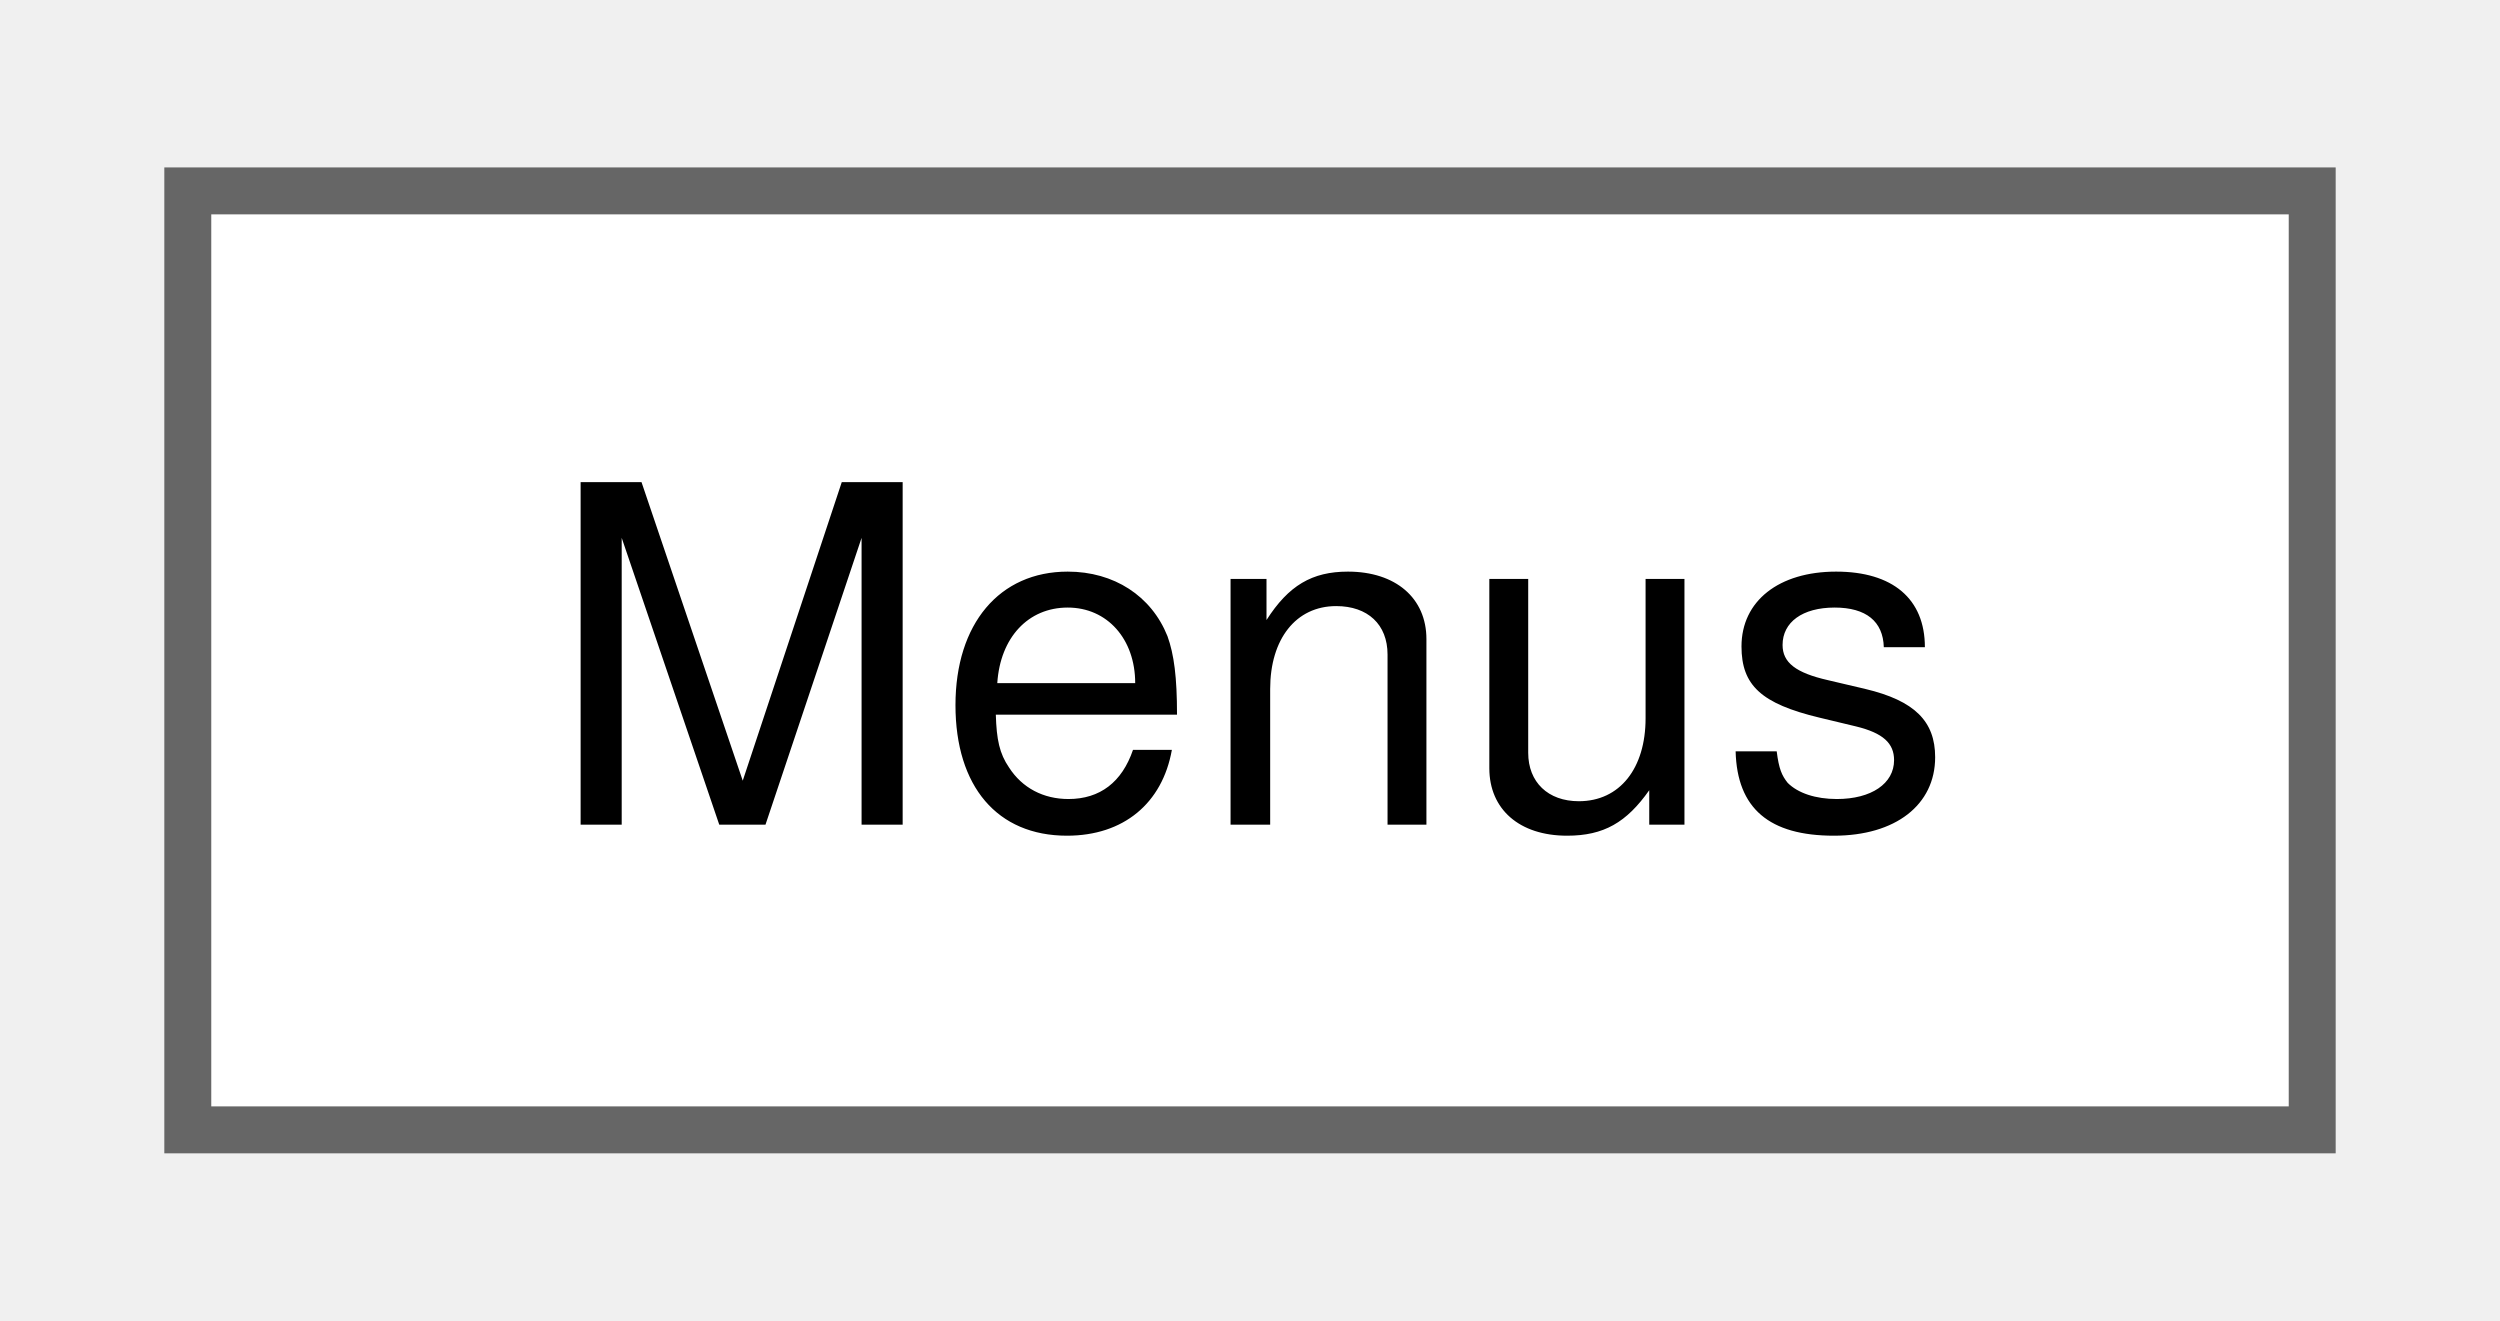
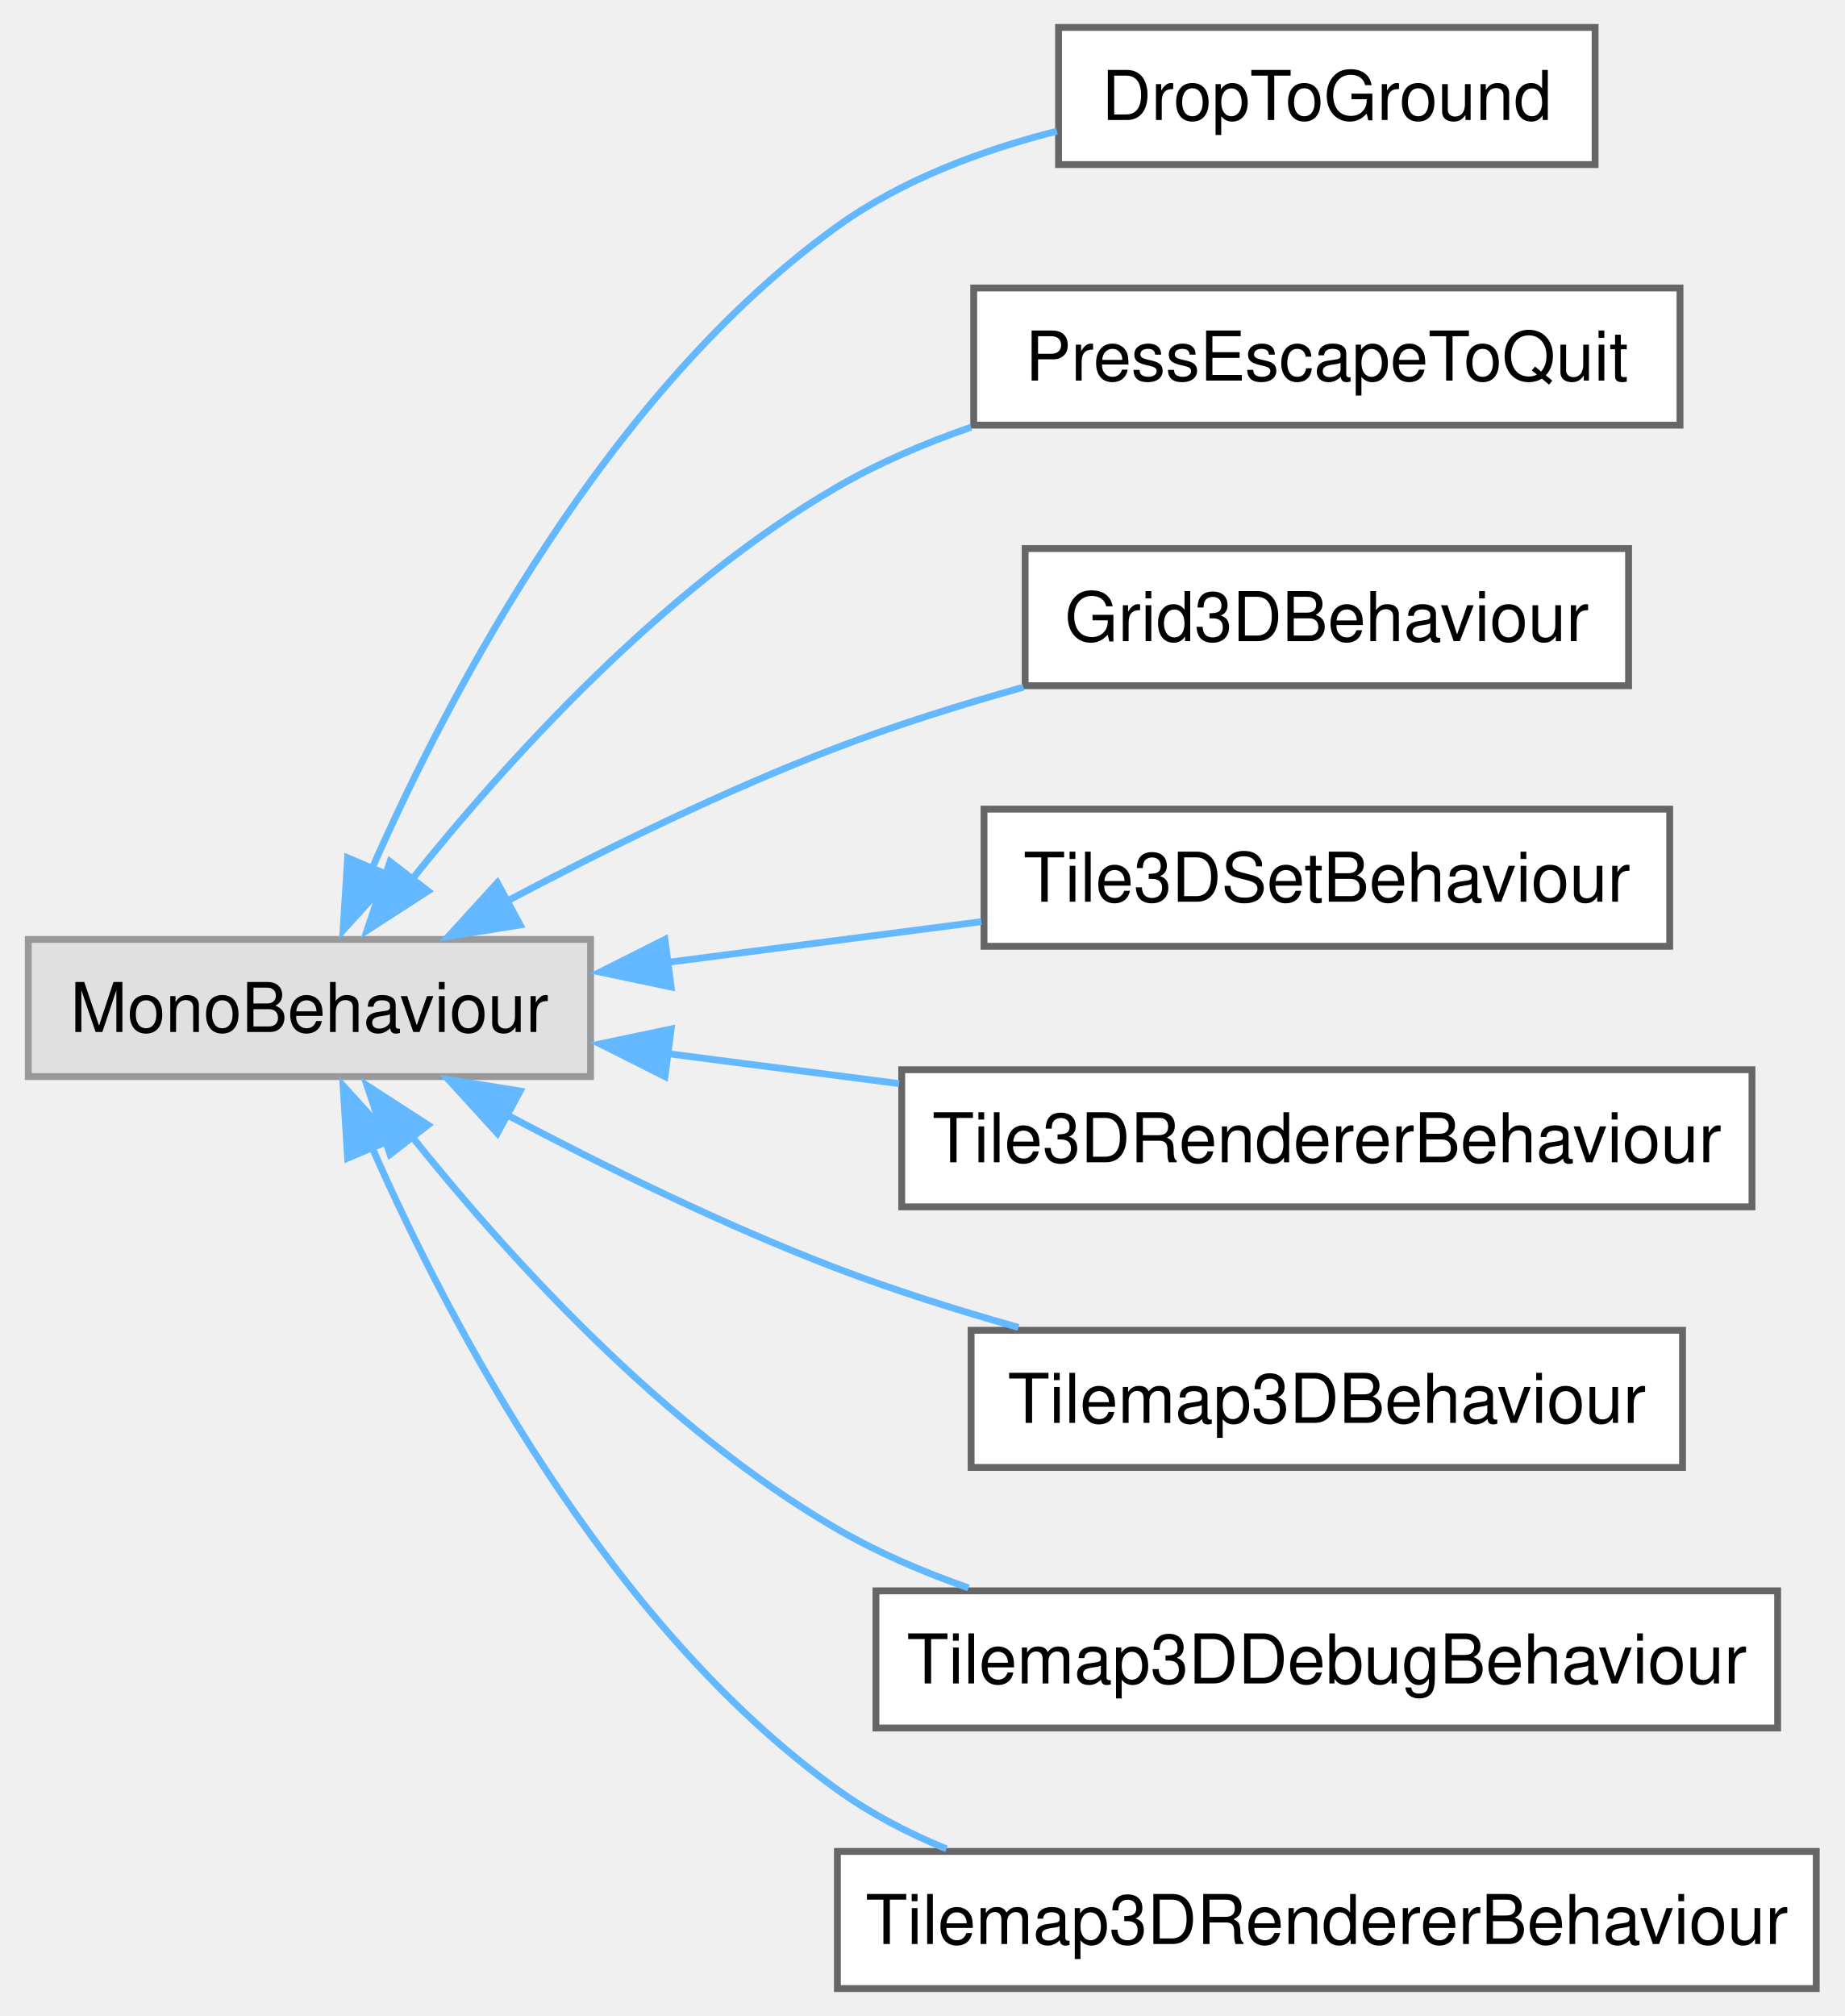
- <svg xmlns="http://www.w3.org/2000/svg" xmlns:xlink="http://www.w3.org/1999/xlink" width="53pt" height="28pt" viewBox="0.00 0.00 53.25 28.00">
-   <g id="graph0" class="graph" transform="scale(1 1) rotate(0) translate(4 24)">
+ <svg xmlns="http://www.w3.org/2000/svg" xmlns:xlink="http://www.w3.org/1999/xlink" width="269pt" height="294pt" viewBox="0.00 0.00 268.75 294.00">
+   <g id="graph0" class="graph" transform="scale(1 1) rotate(0) translate(4 290)">
    <g id="node1" class="node">
      <g id="a_node1">
-         <a xlink:href="class_code_smile_1_1_pro_tiler_1_1_menus.html" target="_top" xlink:title=" ">
-           <polygon fill="white" stroke="#666666" points="45.25,-20 0,-20 0,0 45.25,0 45.25,-20" />
-           <text text-anchor="middle" x="22.62" y="-6.5" font-family="Helvetica,sans-Serif" font-size="10.00">Menus</text>
+         <a xlink:title=" ">
+           <polygon fill="#e0e0e0" stroke="#999999" points="82,-153 0,-153 0,-133 82,-133 82,-153" />
+           <text text-anchor="middle" x="41" y="-139.5" font-family="Helvetica,sans-Serif" font-size="10.00">MonoBehaviour</text>
        </a>
      </g>
    </g>
+     <g id="node2" class="node">
+       <g id="a_node2">
+         <a xlink:href="class_code_smile_1_1_components_1_1_drop_to_ground.html" target="_top" xlink:title=" ">
+           <polygon fill="white" stroke="#666666" points="228.5,-286 150.25,-286 150.25,-266 228.5,-266 228.5,-286" />
+           <text text-anchor="middle" x="189.38" y="-272.5" font-family="Helvetica,sans-Serif" font-size="10.00">DropToGround</text>
+         </a>
+       </g>
+     </g>
+     <g id="edge1" class="edge">
+       <path fill="none" stroke="#63b8ff" d="M50.18,-163.45C61.53,-189.19 84.52,-232.93 118,-257 127.35,-263.72 138.95,-268.07 150.01,-270.87" />
+       <polygon fill="#63b8ff" stroke="#63b8ff" points="53.02,-162.18 45.91,-154.33 46.57,-164.9 53.02,-162.18" />
+     </g>
+     <g id="node3" class="node">
+       <g id="a_node3">
+         <a xlink:href="class_code_smile_1_1_components_1_1_press_escape_to_quit.html" target="_top" xlink:title=" ">
+           <polygon fill="white" stroke="#666666" points="240.88,-248 137.88,-248 137.88,-228 240.88,-228 240.88,-248" />
+           <text text-anchor="middle" x="189.38" y="-234.5" font-family="Helvetica,sans-Serif" font-size="10.00">PressEscapeToQuit</text>
+         </a>
+       </g>
+     </g>
+     <g id="edge2" class="edge">
+       <path fill="none" stroke="#63b8ff" d="M55.79,-161.55C69.65,-178.89 92.56,-204.28 118,-219 124.02,-222.49 130.71,-225.35 137.49,-227.7" />
+       <polygon fill="#63b8ff" stroke="#63b8ff" points="58.29,-160.06 49.4,-154.31 52.76,-164.35 58.29,-160.06" />
+     </g>
+     <g id="node4" class="node">
+       <g id="a_node4">
+         <a xlink:href="class_code_smile_1_1_pro_tiler_1_1_grid_1_1_grid3_d_behaviour.html" target="_top" xlink:title=" ">
+           <polygon fill="white" stroke="#666666" points="233.38,-210 145.38,-210 145.38,-190 233.38,-190 233.38,-210" />
+           <text text-anchor="middle" x="189.38" y="-196.5" font-family="Helvetica,sans-Serif" font-size="10.00">Grid3DBehaviour</text>
+         </a>
+       </g>
+     </g>
+     <g id="edge3" class="edge">
+       <path fill="none" stroke="#63b8ff" d="M69.87,-158.62C83.99,-166.09 101.58,-174.75 118,-181 126.63,-184.29 136.07,-187.24 145.14,-189.79" />
+       <polygon fill="#63b8ff" stroke="#63b8ff" points="71.73,-155.11 61.27,-153.44 68.41,-161.27 71.73,-155.11" />
+     </g>
+     <g id="node5" class="node">
+       <g id="a_node5">
+         <a xlink:href="class_code_smile_1_1_pro_tiler_1_1_grid_1_1_tile3_d_set_behaviour.html" target="_top" xlink:title=" ">
+           <polygon fill="white" stroke="#666666" points="239.38,-172 139.38,-172 139.38,-152 239.38,-152 239.38,-172" />
+           <text text-anchor="middle" x="189.38" y="-158.5" font-family="Helvetica,sans-Serif" font-size="10.00">Tile3DSetBehaviour</text>
+         </a>
+       </g>
+     </g>
+     <g id="edge4" class="edge">
+       <path fill="none" stroke="#63b8ff" d="M92.97,-149.62C107.89,-151.55 124.18,-153.67 139,-155.59" />
+       <polygon fill="#63b8ff" stroke="#63b8ff" points="93.75,-146.06 83.39,-148.24 92.85,-153 93.75,-146.06" />
+     </g>
+     <g id="node6" class="node">
+       <g id="a_node6">
+         <a xlink:href="class_code_smile_1_1_pro_tiler_1_1_tile_1_1_tile3_d_renderer_behaviour.html" target="_top" xlink:title=" ">
+           <polygon fill="white" stroke="#666666" points="251.38,-134 127.38,-134 127.38,-114 251.38,-114 251.38,-134" />
+           <text text-anchor="middle" x="189.38" y="-120.5" font-family="Helvetica,sans-Serif" font-size="10.00">Tile3DRendererBehaviour</text>
+         </a>
+       </g>
+     </g>
+     <g id="edge5" class="edge">
+       <path fill="none" stroke="#63b8ff" d="M93.06,-136.37C104.01,-134.95 115.7,-133.43 127,-131.97" />
+       <polygon fill="#63b8ff" stroke="#63b8ff" points="92.85,-133 83.39,-137.76 93.75,-139.94 92.85,-133" />
+     </g>
+     <g id="node7" class="node">
+       <g id="a_node7">
+         <a xlink:href="class_code_smile_1_1_pro_tiler_1_1_tilemap_1_1_tilemap3_d_behaviour.html" target="_top" xlink:title=" ">
+           <polygon fill="white" stroke="#666666" points="241.25,-96 137.5,-96 137.5,-76 241.25,-76 241.25,-96" />
+           <text text-anchor="middle" x="189.38" y="-82.5" font-family="Helvetica,sans-Serif" font-size="10.00">Tilemap3DBehaviour</text>
+         </a>
+       </g>
+     </g>
+     <g id="edge6" class="edge">
+       <path fill="none" stroke="#63b8ff" d="M69.87,-127.38C83.99,-119.91 101.58,-111.25 118,-105 126.4,-101.8 135.55,-98.92 144.39,-96.42" />
+       <polygon fill="#63b8ff" stroke="#63b8ff" points="68.41,-124.73 61.27,-132.56 71.73,-130.89 68.41,-124.73" />
+     </g>
+     <g id="node8" class="node">
+       <g id="a_node8">
+         <a xlink:href="class_code_smile_1_1_pro_tiler_1_1_tilemap_1_1_tilemap3_d_debug_behaviour.html" target="_top" xlink:title=" ">
+           <polygon fill="white" stroke="#666666" points="255.12,-58 123.62,-58 123.62,-38 255.12,-38 255.12,-58" />
+           <text text-anchor="middle" x="189.38" y="-44.5" font-family="Helvetica,sans-Serif" font-size="10.00">Tilemap3DDebugBehaviour</text>
+         </a>
+       </g>
+     </g>
+     <g id="edge7" class="edge">
+       <path fill="none" stroke="#63b8ff" d="M55.79,-124.45C69.65,-107.11 92.56,-81.72 118,-67 123.92,-63.58 130.47,-60.75 137.12,-58.43" />
+       <polygon fill="#63b8ff" stroke="#63b8ff" points="52.76,-121.65 49.4,-131.69 58.29,-125.94 52.76,-121.65" />
+     </g>
+     <g id="node9" class="node">
+       <g id="a_node9">
+         <a xlink:href="class_code_smile_1_1_pro_tiler_1_1_tilemap_1_1_tilemap3_d_renderer_behaviour.html" target="_top" xlink:title=" ">
+           <polygon fill="white" stroke="#666666" points="260.75,-20 118,-20 118,0 260.75,0 260.75,-20" />
+           <text text-anchor="middle" x="189.38" y="-6.5" font-family="Helvetica,sans-Serif" font-size="10.00">Tilemap3DRendererBehaviour</text>
+         </a>
+       </g>
+     </g>
+     <g id="edge8" class="edge">
+       <path fill="none" stroke="#63b8ff" d="M50.18,-122.55C61.53,-96.81 84.52,-53.07 118,-29 122.83,-25.53 128.26,-22.69 133.9,-20.37" />
+       <polygon fill="#63b8ff" stroke="#63b8ff" points="46.57,-121.1 45.91,-131.67 53.02,-123.82 46.57,-121.1" />
+     </g>
  </g>
</svg>
